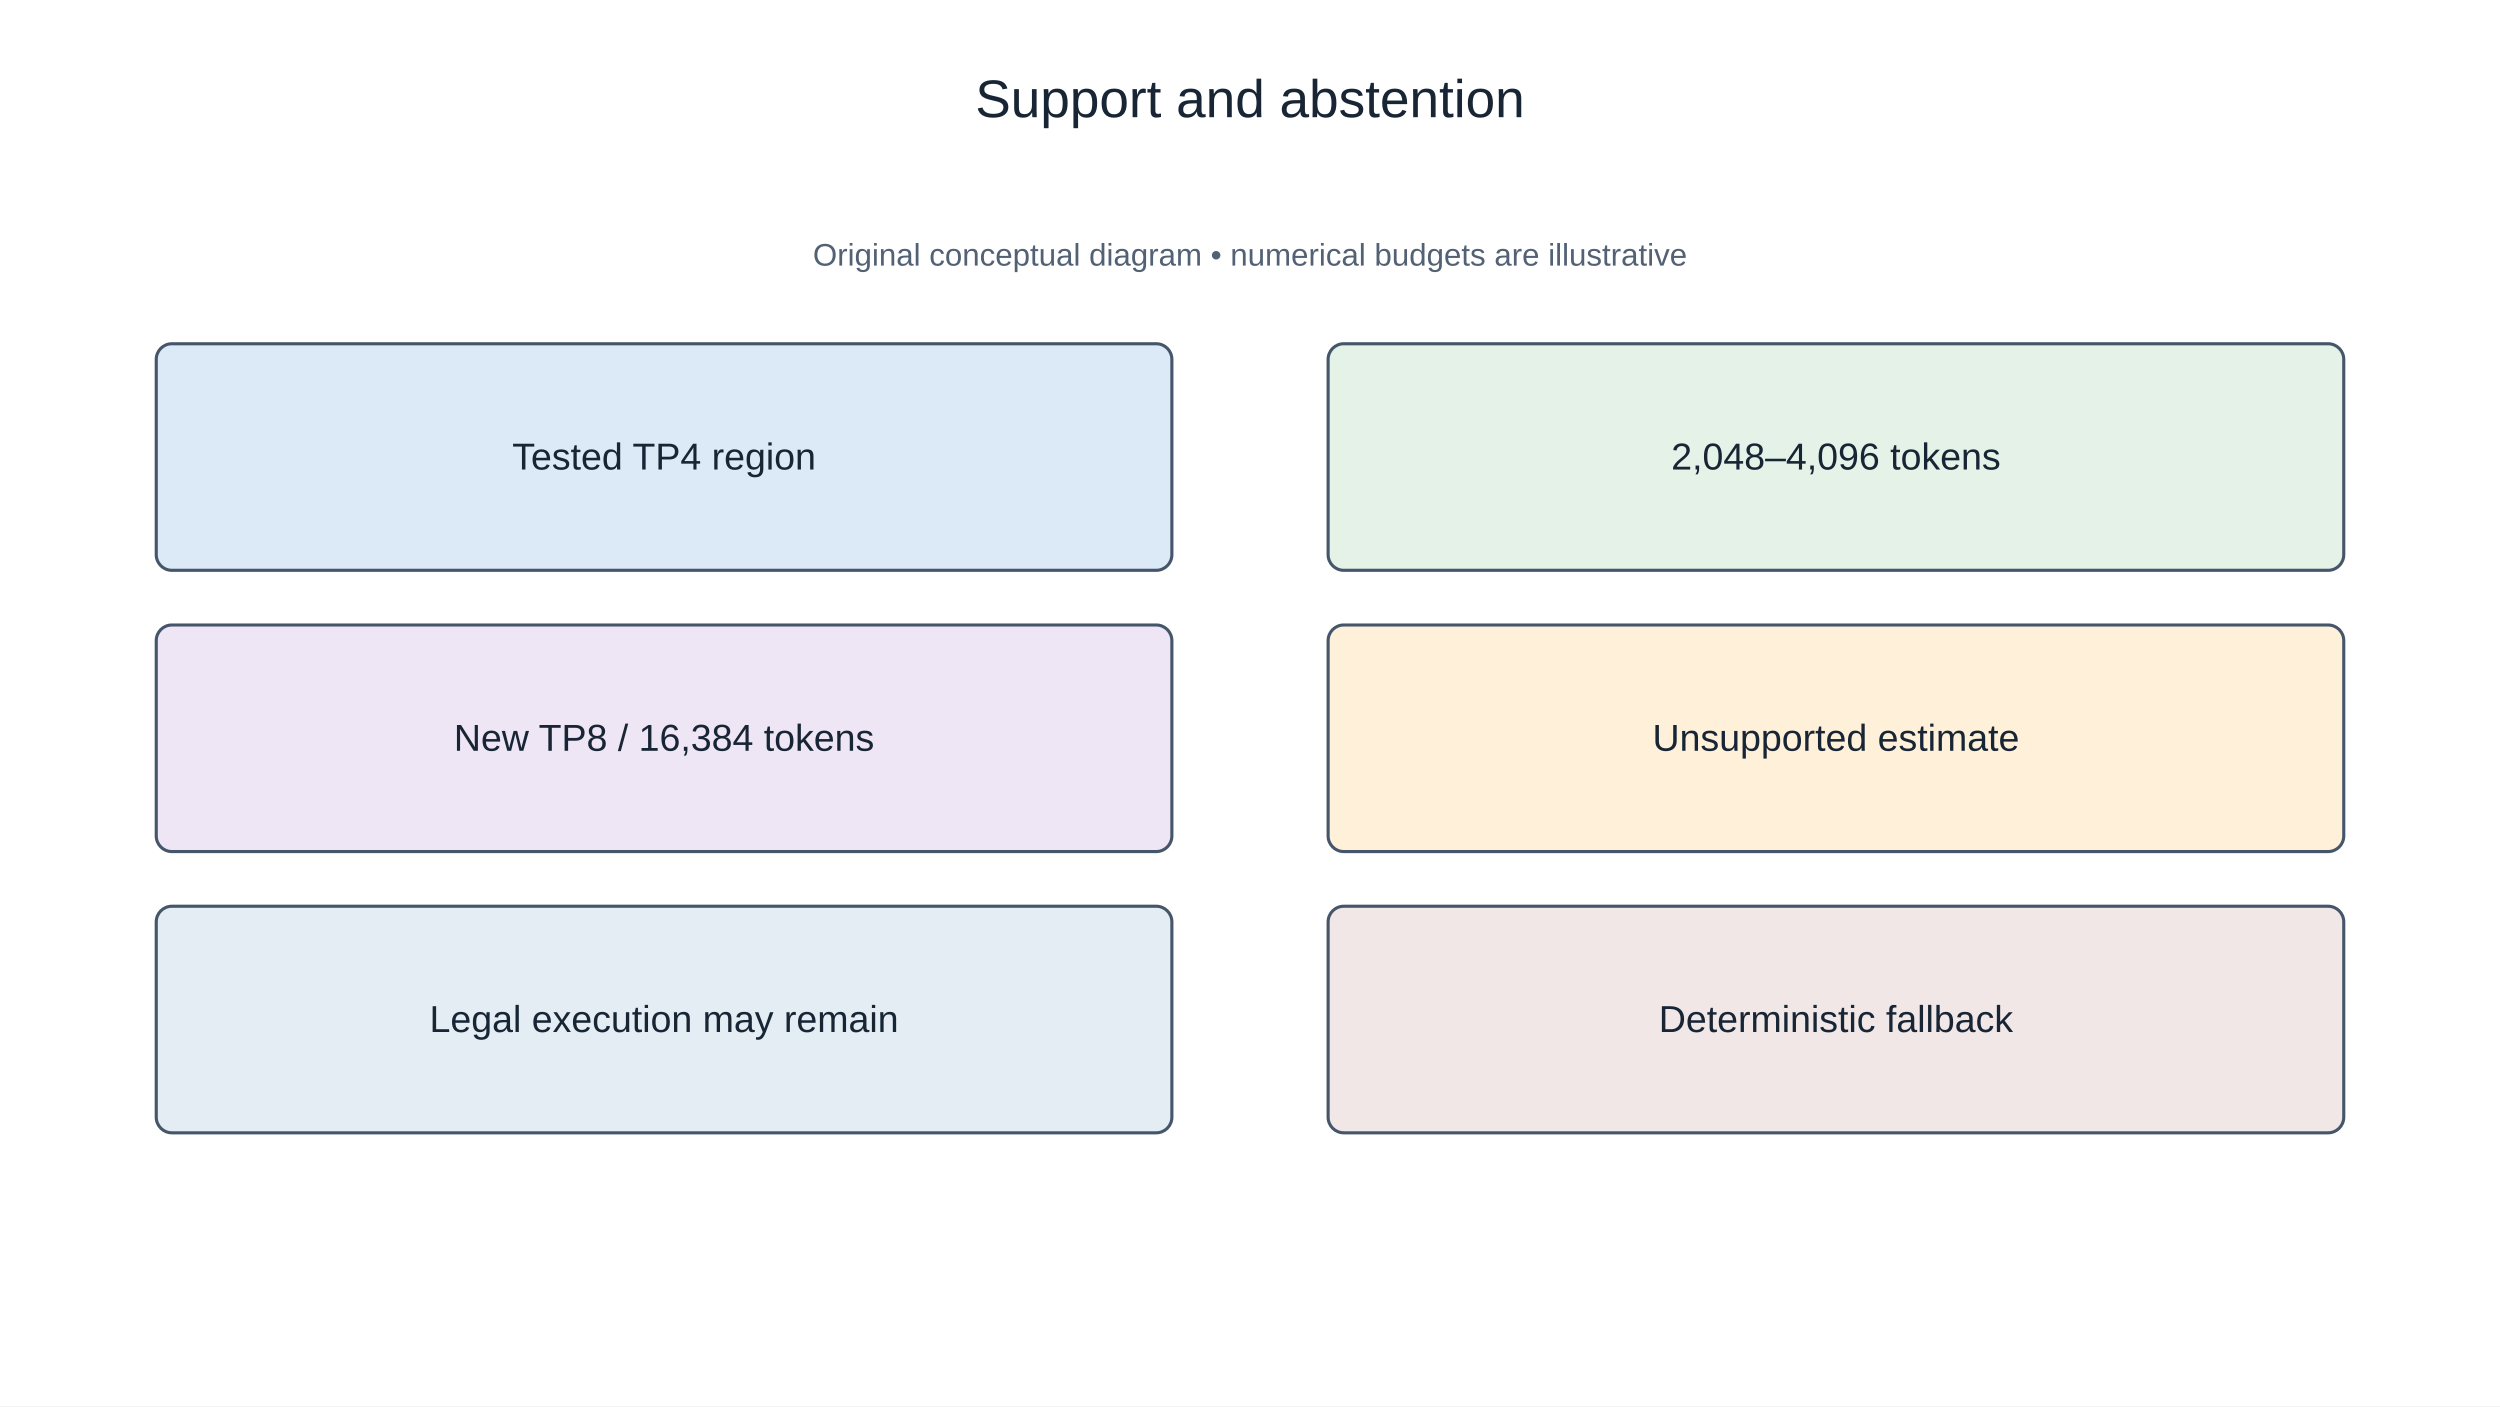
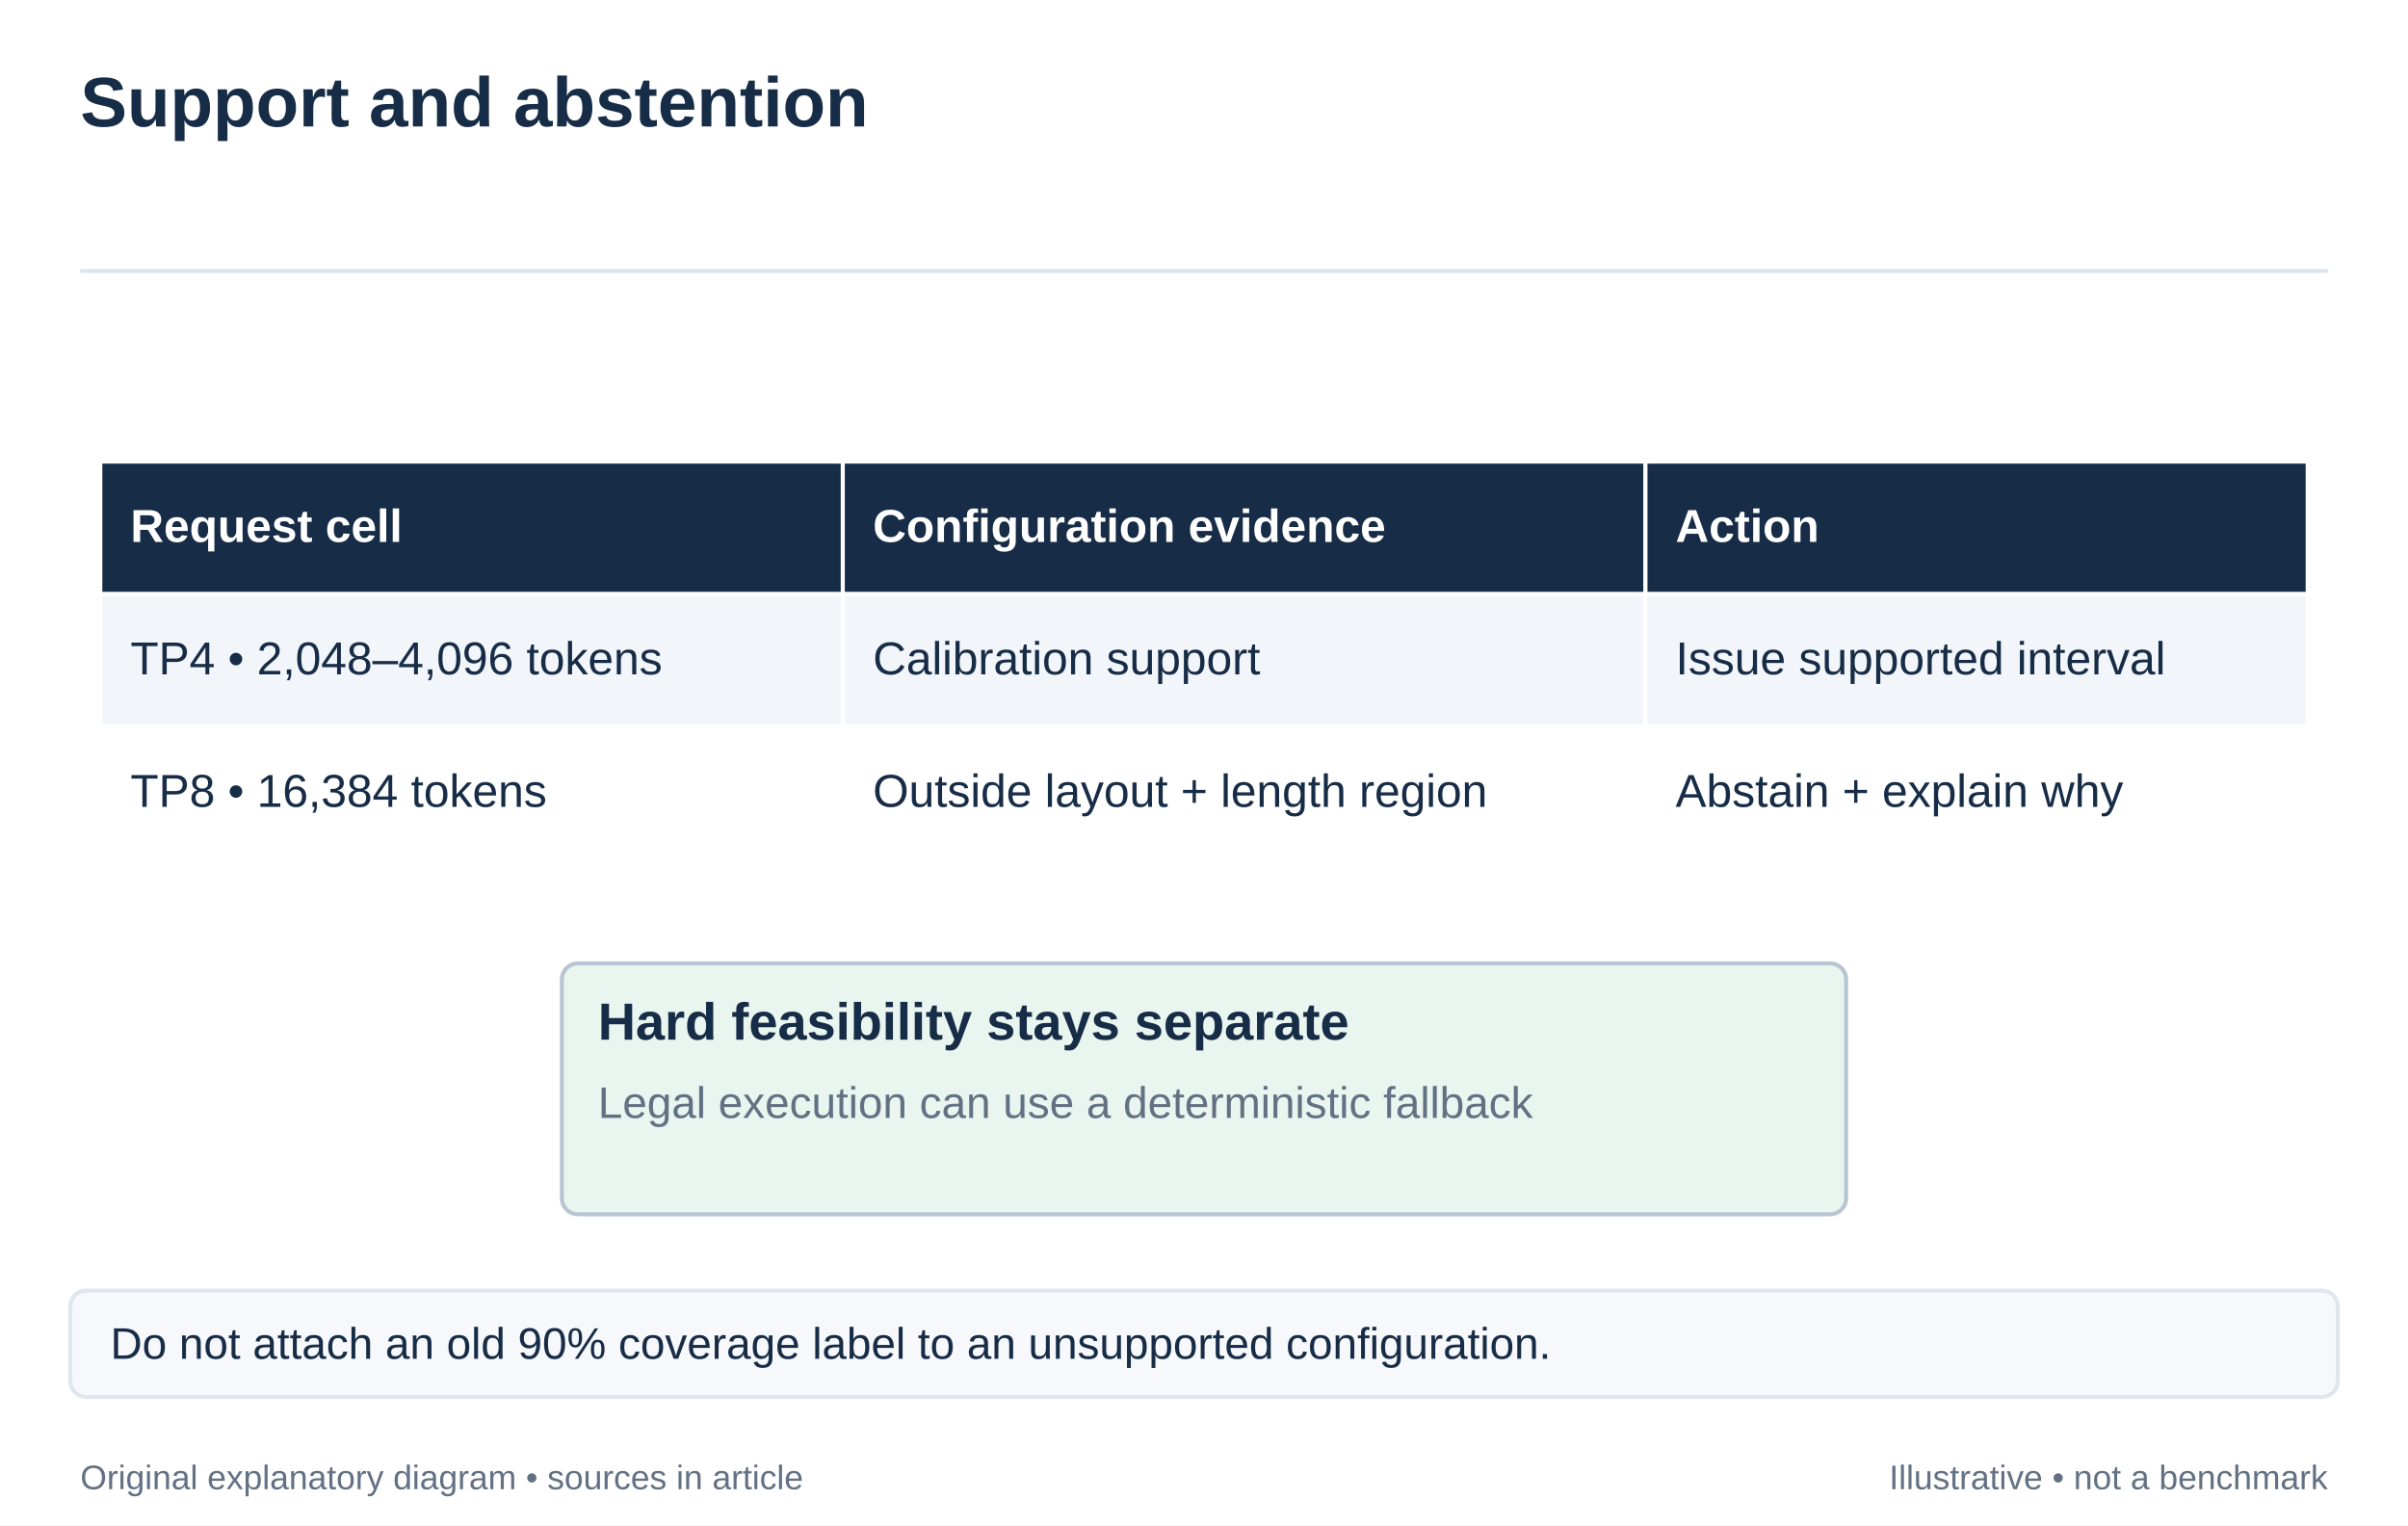
- <svg xmlns="http://www.w3.org/2000/svg" width="1600" height="900" viewBox="0 0 1600 900">
+ <svg xmlns="http://www.w3.org/2000/svg" width="1200" height="760" viewBox="0 0 1200 760">
  <defs>
-     <marker id="a" markerWidth="10" markerHeight="10" refX="8" refY="3" orient="auto">
-       <path d="M0,0 L0,6 L9,3 z" fill="#46566a" />
+     <marker id="a" markerWidth="9" markerHeight="9" refX="8" refY="4" orient="auto-start-reverse">
+       <path d="M0,0 L0,8 L9,4 Z" fill="context-stroke" />
+     </marker>
+     <marker id="a2779b8" markerWidth="9" markerHeight="9" refX="8" refY="4" orient="auto-start-reverse">
+       <path d="M0,0 L0,8 L9,4 Z" fill="#2779b8" />
+     </marker>
+     <marker id="a207b67" markerWidth="9" markerHeight="9" refX="8" refY="4" orient="auto-start-reverse">
+       <path d="M0,0 L0,8 L9,4 Z" fill="#207b67" />
+     </marker>
+     <marker id="a7750a3" markerWidth="9" markerHeight="9" refX="8" refY="4" orient="auto-start-reverse">
+       <path d="M0,0 L0,8 L9,4 Z" fill="#7750a3" />
+     </marker>
+     <marker id="ab16e17" markerWidth="9" markerHeight="9" refX="8" refY="4" orient="auto-start-reverse">
+       <path d="M0,0 L0,8 L9,4 Z" fill="#b16e17" />
+     </marker>
+     <marker id="ab34444" markerWidth="9" markerHeight="9" refX="8" refY="4" orient="auto-start-reverse">
+       <path d="M0,0 L0,8 L9,4 Z" fill="#b34444" />
+     </marker>
+     <marker id="a627183" markerWidth="9" markerHeight="9" refX="8" refY="4" orient="auto-start-reverse">
+       <path d="M0,0 L0,8 L9,4 Z" fill="#627183" />
    </marker>
  </defs>
-   <rect width="1600" height="900" fill="white" />
+   <rect width="1200" height="760" fill="white" />
  <g font-family="Arial, sans-serif">
-     <text x="800" y="75" font-size="34" text-anchor="middle" fill="#182535">Support and abstention</text>
-     <text x="800" y="170" font-size="20" text-anchor="middle" fill="#536174">Original conceptual diagram • numerical budgets are illustrative</text>
-     <rect x="100" y="220" width="650" height="145" rx="10" fill="#dceaf8" stroke="#46566a" stroke-width="2" />
-     <text x="425.0" y="300.5" font-size="24" text-anchor="middle" fill="#182535">Tested TP4 region</text>
-     <rect x="850" y="220" width="650" height="145" rx="10" fill="#e4f2e8" stroke="#46566a" stroke-width="2" />
-     <text x="1175.0" y="300.5" font-size="24" text-anchor="middle" fill="#182535">2,048–4,096 tokens</text>
-     <rect x="100" y="400" width="650" height="145" rx="10" fill="#eee5f5" stroke="#46566a" stroke-width="2" />
-     <text x="425.0" y="480.5" font-size="24" text-anchor="middle" fill="#182535">New TP8 / 16,384 tokens</text>
-     <rect x="850" y="400" width="650" height="145" rx="10" fill="#fff0d9" stroke="#46566a" stroke-width="2" />
-     <text x="1175.0" y="480.5" font-size="24" text-anchor="middle" fill="#182535">Unsupported estimate</text>
-     <rect x="100" y="580" width="650" height="145" rx="10" fill="#e3edf3" stroke="#46566a" stroke-width="2" />
-     <text x="425.0" y="660.5" font-size="24" text-anchor="middle" fill="#182535">Legal execution may remain</text>
-     <rect x="850" y="580" width="650" height="145" rx="10" fill="#f1e7e7" stroke="#46566a" stroke-width="2" />
-     <text x="1175.0" y="660.5" font-size="24" text-anchor="middle" fill="#182535">Deterministic fallback</text>
+     <text x="40" y="63" fill="#172c46" font-size="35" text-anchor="start" font-weight="bold">Support and abstention</text>
+     <path d="M40,135 L1160,135" fill="none" stroke="#dce5ee" stroke-width="2" />
+     <rect x="50" y="230" width="370" height="66" rx="0" fill="#172c46" stroke="white" stroke-width="2" />
+     <text x="65" y="270" fill="white" font-size="23" text-anchor="start" font-weight="bold">Request cell</text>
+     <rect x="420" y="230" width="400" height="66" rx="0" fill="#172c46" stroke="white" stroke-width="2" />
+     <text x="435" y="270" fill="white" font-size="23" text-anchor="start" font-weight="bold">Configuration evidence</text>
+     <rect x="820" y="230" width="330" height="66" rx="0" fill="#172c46" stroke="white" stroke-width="2" />
+     <text x="835" y="270" fill="white" font-size="23" text-anchor="start" font-weight="bold">Action</text>
+     <rect x="50" y="296" width="370" height="66" rx="0" fill="#f2f6fa" stroke="white" stroke-width="2" />
+     <text x="65" y="336" fill="#172c46" font-size="23" text-anchor="start" font-weight="normal">TP4 • 2,048–4,096 tokens</text>
+     <rect x="420" y="296" width="400" height="66" rx="0" fill="#f2f6fa" stroke="white" stroke-width="2" />
+     <text x="435" y="336" fill="#172c46" font-size="23" text-anchor="start" font-weight="normal">Calibration support</text>
+     <rect x="820" y="296" width="330" height="66" rx="0" fill="#f2f6fa" stroke="white" stroke-width="2" />
+     <text x="835" y="336" fill="#172c46" font-size="23" text-anchor="start" font-weight="normal">Issue supported interval</text>
+     <rect x="50" y="362" width="370" height="66" rx="0" fill="white" stroke="white" stroke-width="2" />
+     <text x="65" y="402" fill="#172c46" font-size="23" text-anchor="start" font-weight="normal">TP8 • 16,384 tokens</text>
+     <rect x="420" y="362" width="400" height="66" rx="0" fill="white" stroke="white" stroke-width="2" />
+     <text x="435" y="402" fill="#172c46" font-size="23" text-anchor="start" font-weight="normal">Outside layout + length region</text>
+     <rect x="820" y="362" width="330" height="66" rx="0" fill="white" stroke="white" stroke-width="2" />
+     <text x="835" y="402" fill="#172c46" font-size="23" text-anchor="start" font-weight="normal">Abstain + explain why</text>
+     <rect x="280" y="480" width="640" height="125" rx="8" fill="#e9f5ef" stroke="#b8c5d3" stroke-width="2" />
+     <text x="298" y="518" fill="#172c46" font-size="26" text-anchor="start" font-weight="bold">Hard feasibility stays separate</text>
+     <text x="298" y="557" fill="#627183" font-size="22" text-anchor="start" font-weight="normal">Legal execution can use a deterministic fallback</text>
+     <rect x="35" y="643" width="1130" height="53" rx="8" fill="#f6f8fb" stroke="#dfe6ed" stroke-width="2" />
+     <text x="55" y="677" fill="#172c46" font-size="22" text-anchor="start" font-weight="normal">Do not attach an old 90% coverage label to an unsupported configuration.</text>
+     <text x="40" y="742" fill="#627183" font-size="17" text-anchor="start" font-weight="normal">Original explanatory diagram • sources in article</text>
+     <text x="1160" y="742" fill="#627183" font-size="17" text-anchor="end" font-weight="normal">Illustrative • not a benchmark</text>
  </g>
</svg>
